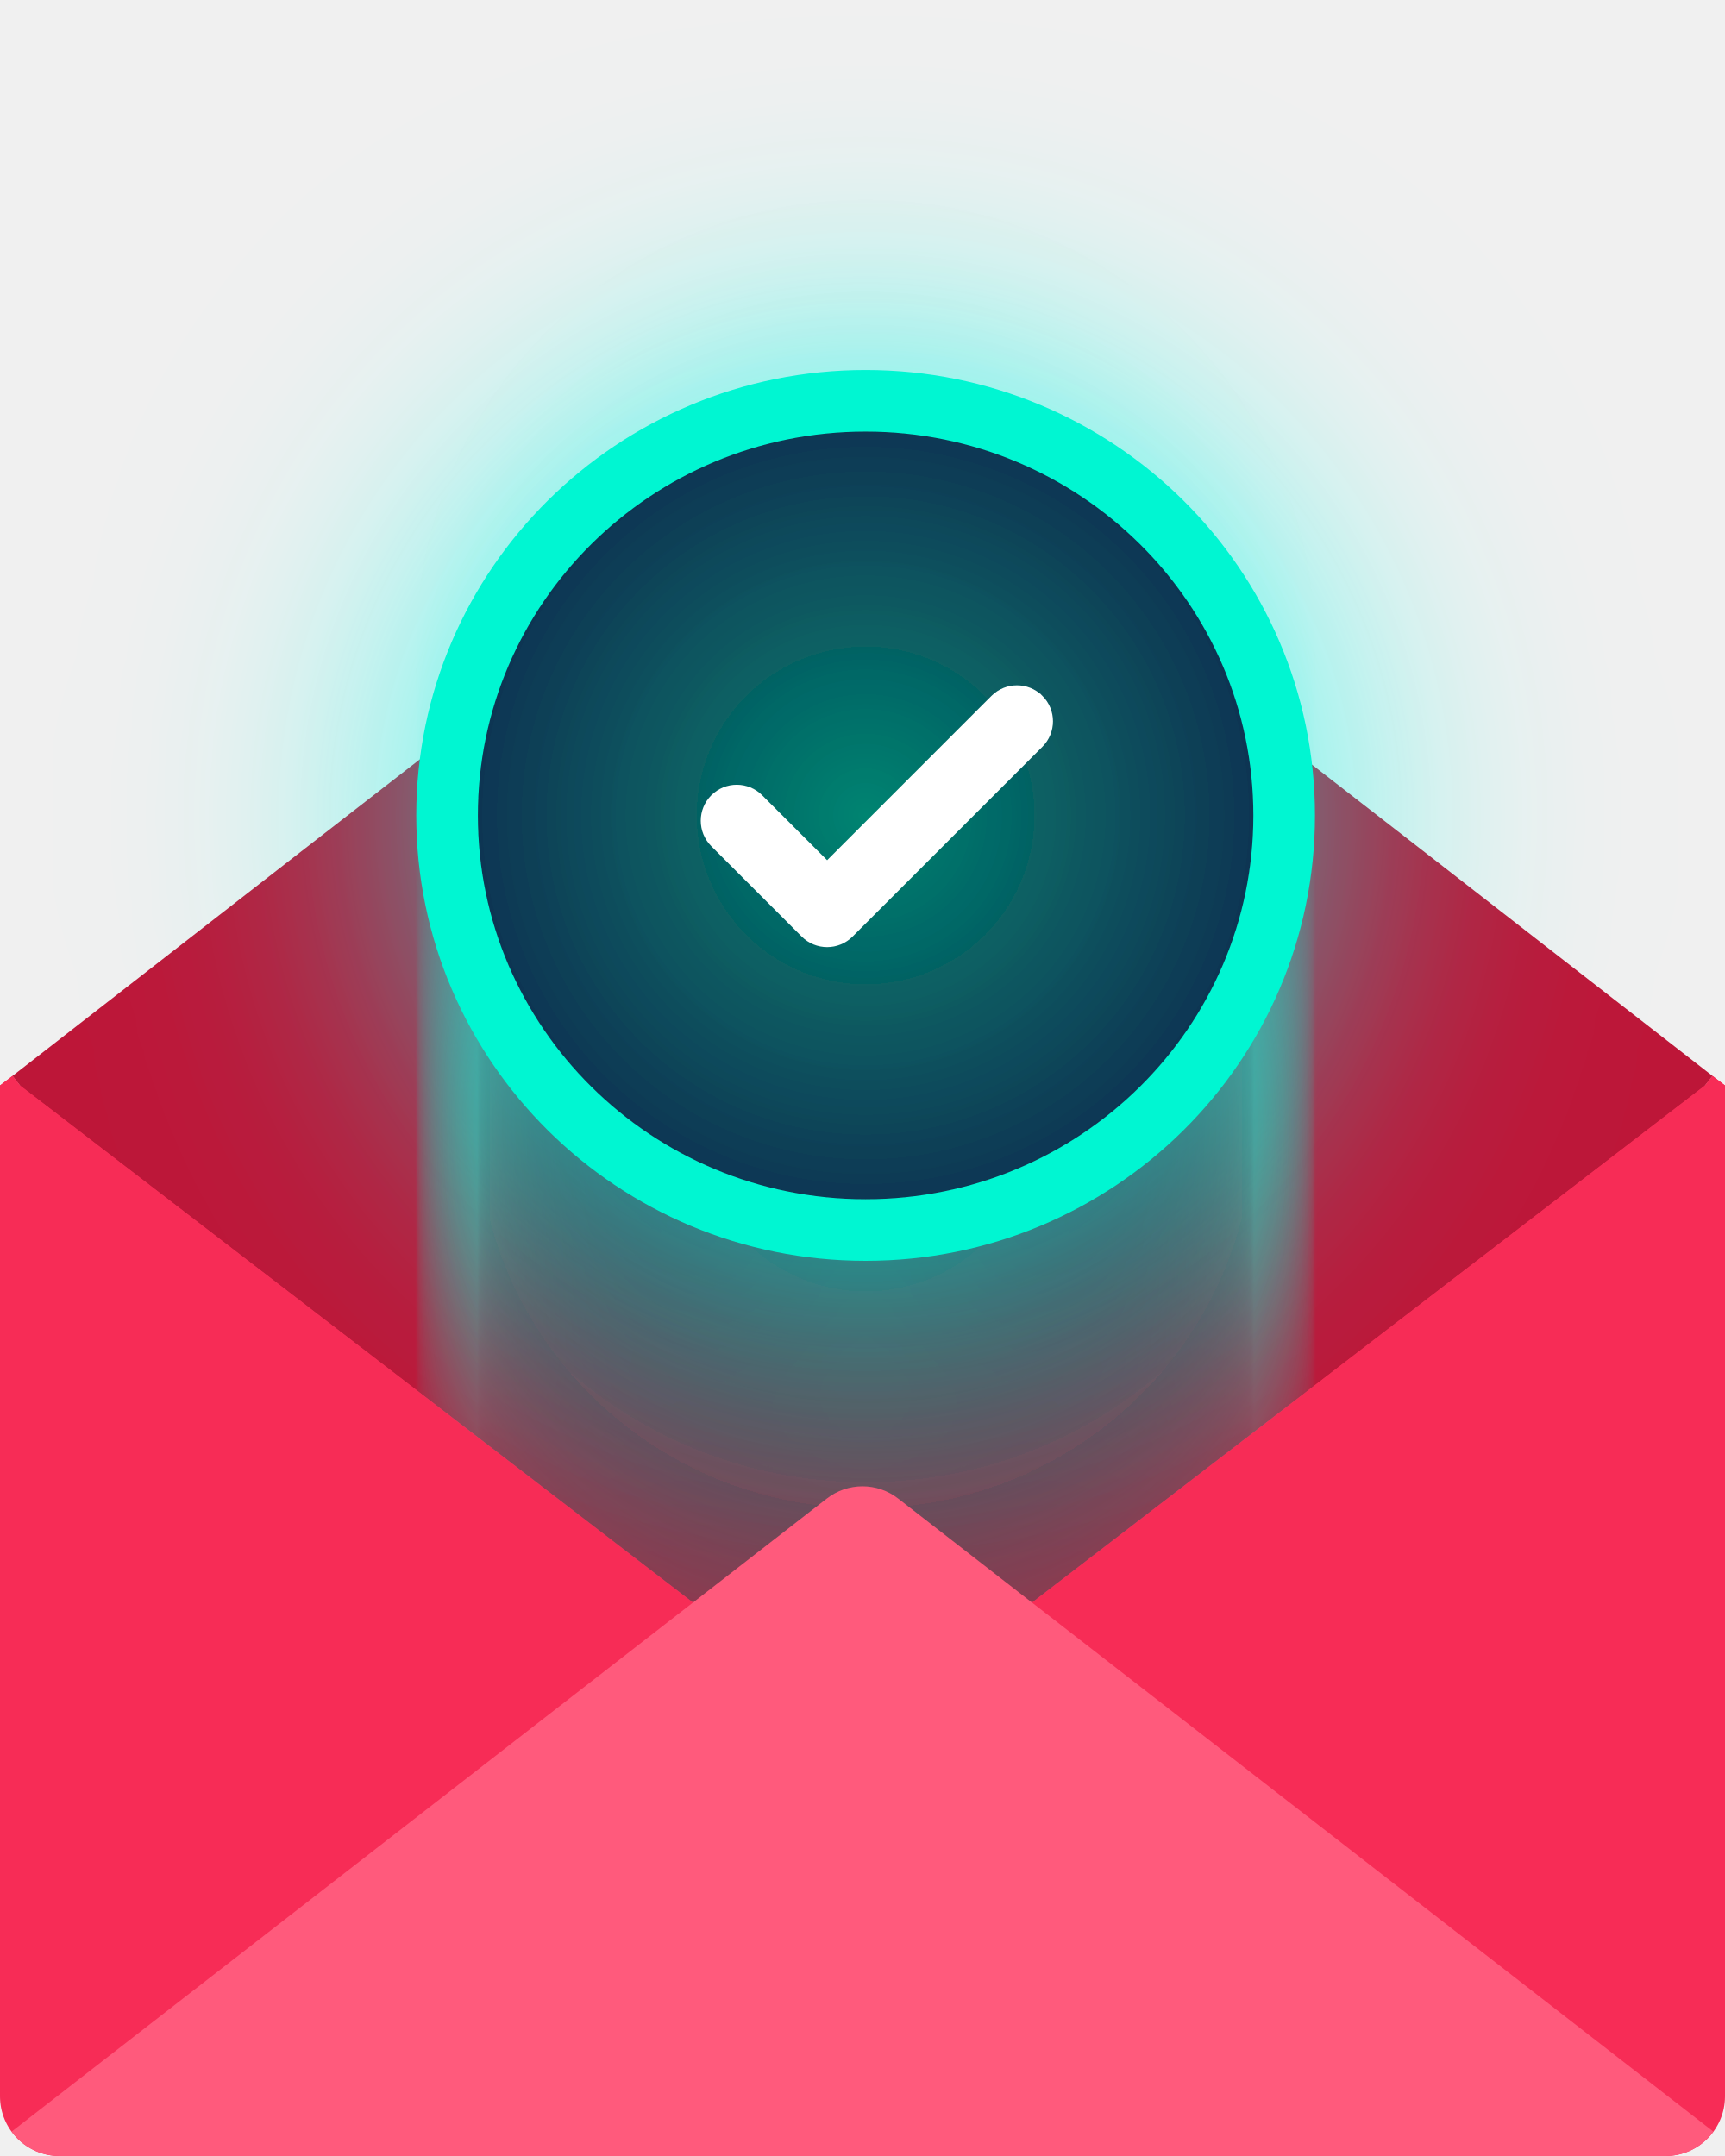
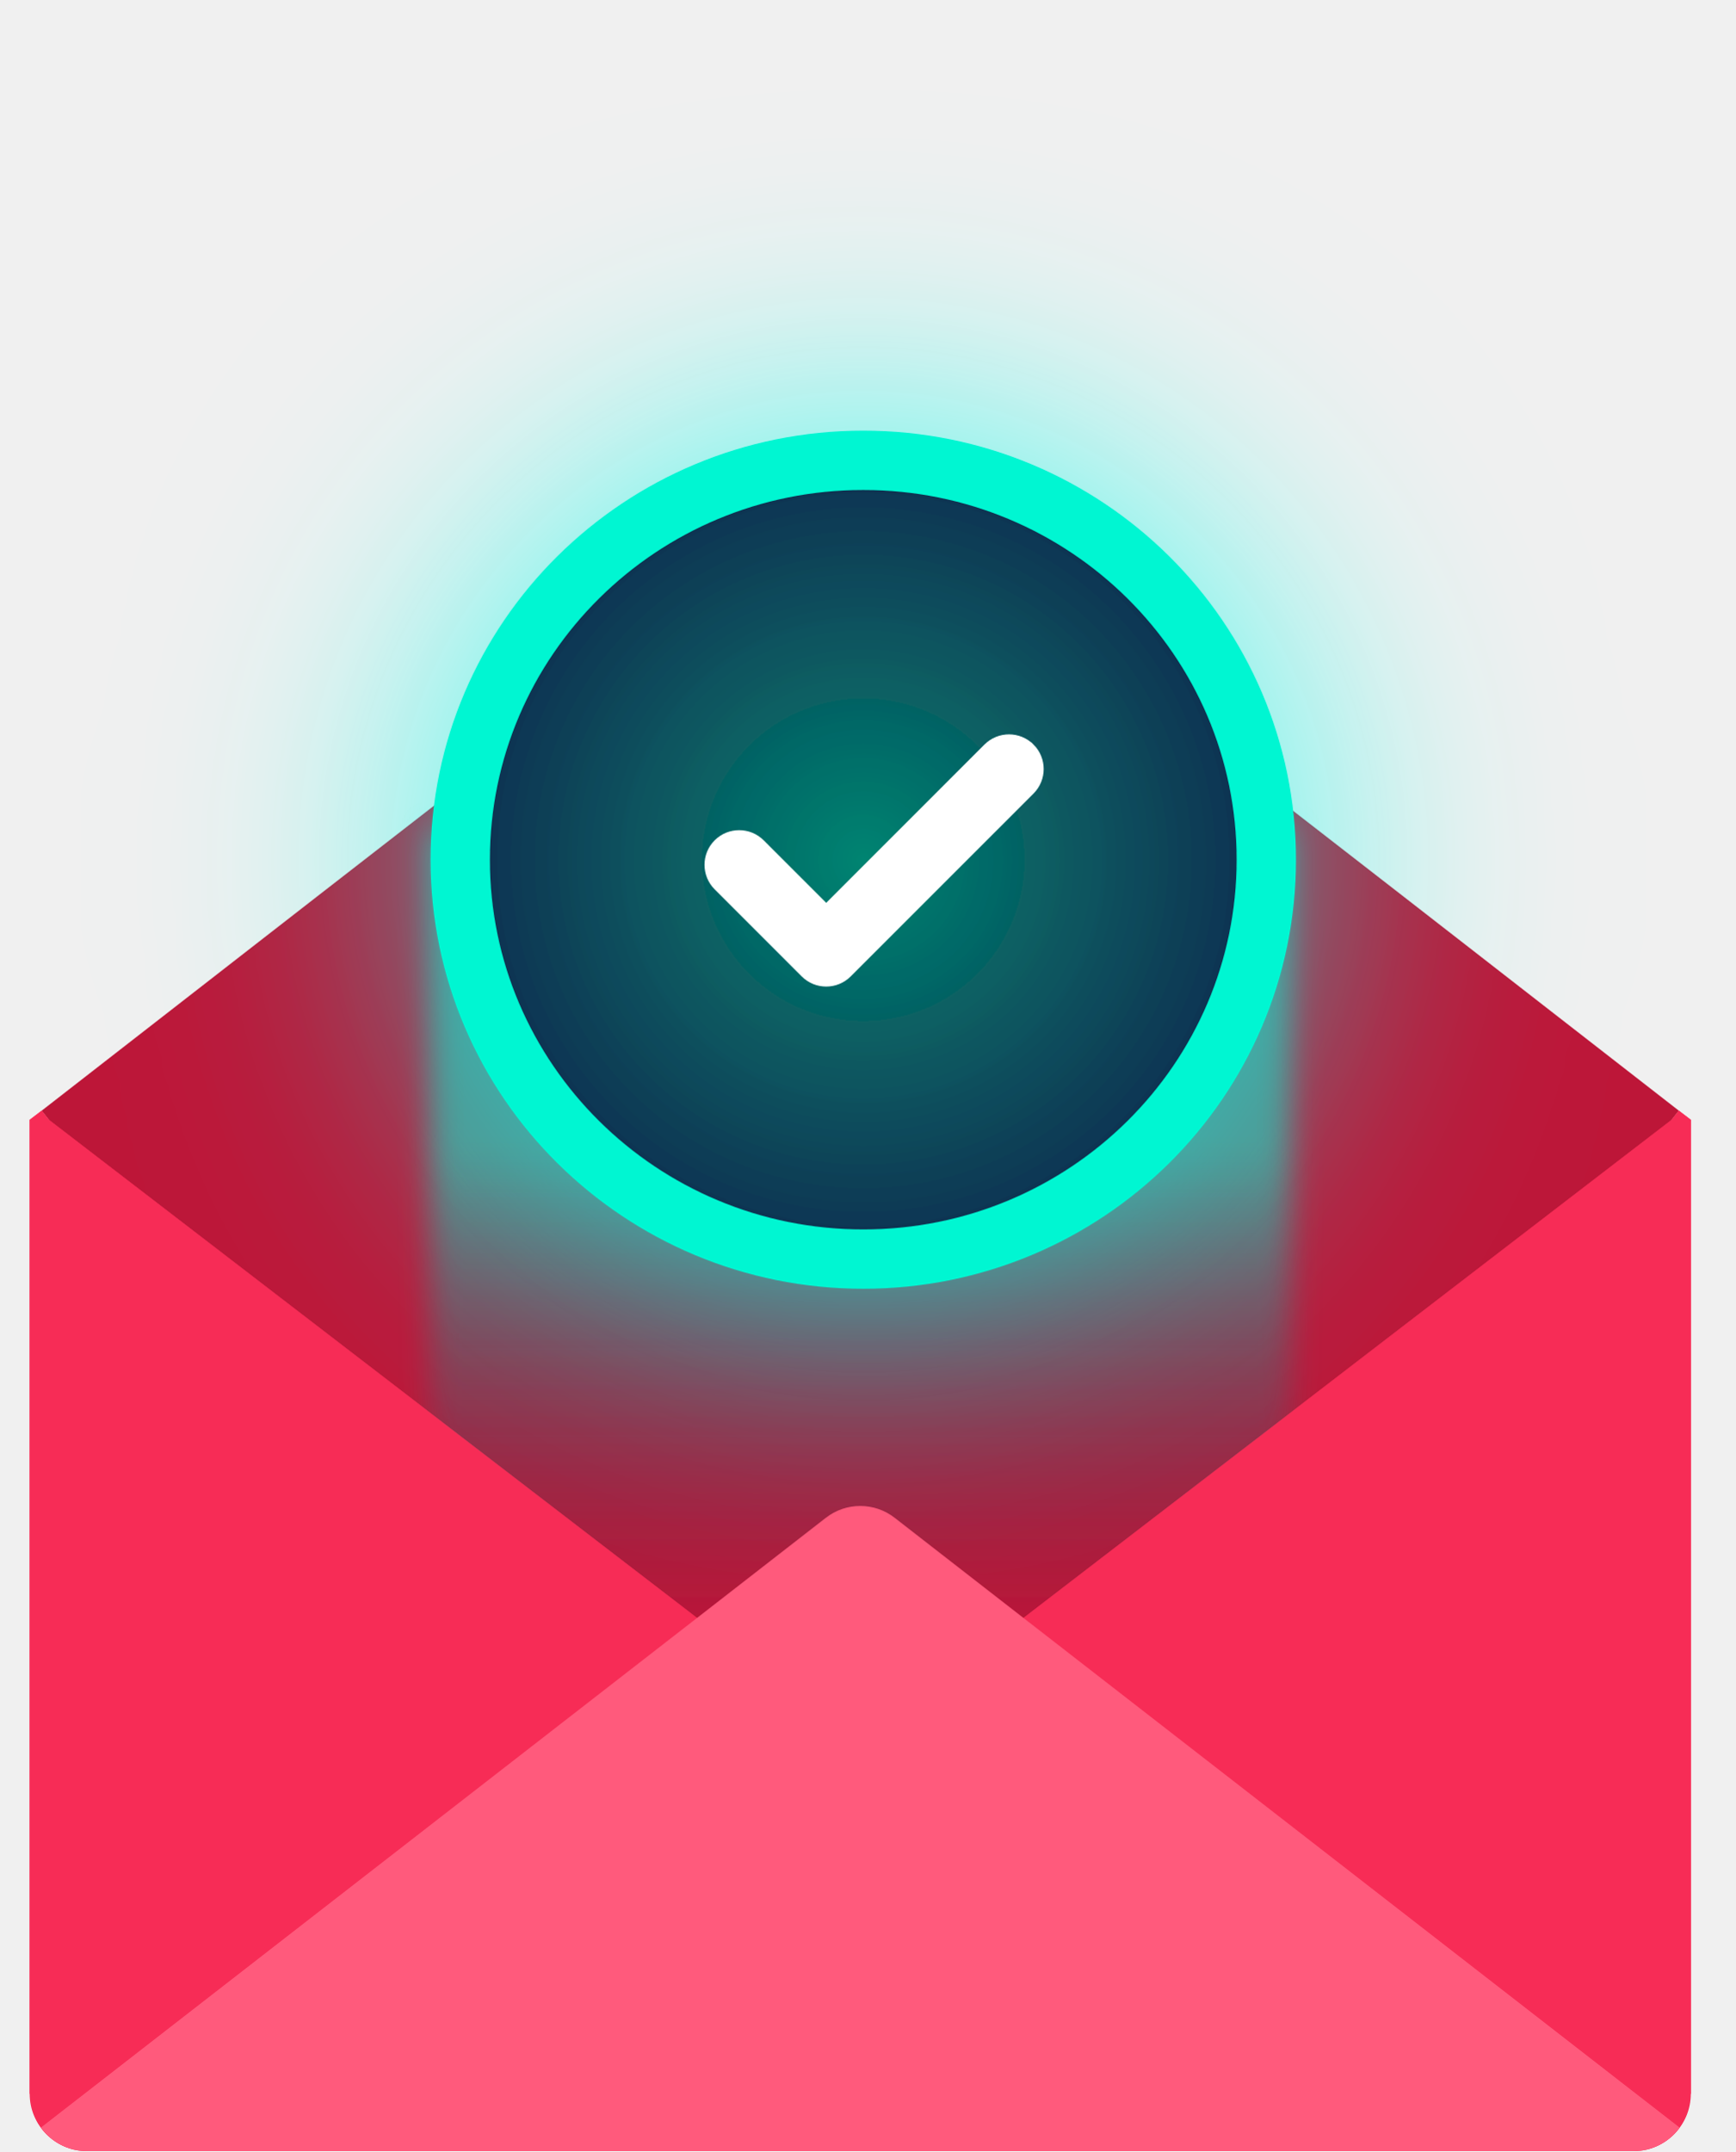
- <svg xmlns="http://www.w3.org/2000/svg" width="112" height="140" viewBox="0 0 112 140">
+ <svg xmlns="http://www.w3.org/2000/svg" width="117" height="145" viewBox="0 0 117 145">
  <defs>
-     <filter id="9324cdjvpb" width="270.8%" height="272.5%" x="-85.4%" y="-86.3%" filterUnits="objectBoundingBox">
-       <feGaussianBlur in="SourceGraphic" stdDeviation="0.077 -13" />
+     <filter id="uln25nhd9b" width="110.3%" height="111.1%" x="-5.2%" y="-5.6%" filterUnits="objectBoundingBox">
+       <feGaussianBlur in="SourceGraphic" stdDeviation="1" />
    </filter>
-     <filter id="fek00643fc" width="268.6%" height="272%" x="-84.3%" y="-86%" filterUnits="objectBoundingBox">
+     <filter id="ja9bnq5gkc" width="268.6%" height="272%" x="-84.3%" y="-86%" filterUnits="objectBoundingBox">
      <feOffset in="SourceAlpha" result="shadowOffsetOuter1" />
      <feGaussianBlur in="shadowOffsetOuter1" result="shadowBlurOuter1" stdDeviation="10" />
      <feColorMatrix in="shadowBlurOuter1" result="shadowMatrixOuter1" values="0 0 0 0 0 0 0 0 0 0.965 0 0 0 0 0.824 0 0 0 0.695 0" />
      <feMerge>
        <feMergeNode in="shadowMatrixOuter1" />
        <feMergeNode in="SourceGraphic" />
      </feMerge>
    </filter>
-     <radialGradient id="twoq33aqxa" cx="50%" cy="50%" r="50%" fx="50%" fy="50%" gradientTransform="matrix(0 1 -.99 0 .995 0)">
+     <radialGradient id="9bjbofbvfd" cx="50%" cy="50%" r="50%" fx="50%" fy="50%" gradientTransform="matrix(0 1 -.99 0 .995 0)">
      <stop offset="0%" stop-color="#008471" />
      <stop offset="100%" stop-color="#103051" />
    </radialGradient>
+     <linearGradient id="e6auo7snna" x1="50%" x2="50%" y1="40.253%" y2="100%">
+       <stop offset="0%" stop-color="#00F6D2" stop-opacity=".498" />
+       <stop offset="100%" stop-color="#103051" stop-opacity="0" />
+     </linearGradient>
  </defs>
  <g fill="none" fill-rule="evenodd">
    <g>
      <g>
-         <g transform="translate(-501 -396) translate(100 389) translate(401 7)">
-           <path fill="#F72C56" fill-rule="nonzero" d="M110.706 70.483l.483-.618.811.618v65.655c-.006 2.13-1.732 3.856-3.862 3.862H3.862c-2.13-.006-3.856-1.732-3.862-3.862V70.483l.811-.618.483.618h109.412z" />
-           <path fill="#BD1638" fill-rule="nonzero" d="M111.189 69.865l-.483.618-52.775 40.551H54.07L1.294 70.483l-.483-.618 18.5-14.386 25.45-19.755 8.902-6.913c1.37-1.081 3.303-1.081 4.673 0l8.903 6.913 25.45 19.755 18.5 14.386z" />
-           <ellipse cx="56.203" cy="72.949" fill="url(#twoq33aqxa)" stroke="#00F6D2" stroke-width="4" filter="url(#9324cdjvpb)" opacity=".701" rx="27.175" ry="26.923" />
-           <g filter="url(#fek00643fc)" transform="translate(31 28)">
-             <g fill="url(#twoq33aqxa)" stroke="#00F6D2" stroke-width="4">
+         <g>
+           <path fill="#F72C56" fill-rule="nonzero" d="M110.706 70.483l.483-.618.811.618v65.655c-.006 2.13-1.732 3.856-3.862 3.862H3.862c-2.13-.006-3.856-1.732-3.862-3.862V70.483l.811-.618.483.618h109.412z" transform="translate(-499 -391) translate(94 382) translate(407 14)" />
+           <path fill="#BD1638" fill-rule="nonzero" d="M111.189 69.865l-.483.618-52.775 40.551H54.07L1.294 70.483l-.483-.618 18.5-14.386 25.45-19.755 8.902-6.913c1.37-1.081 3.303-1.081 4.673 0l8.903 6.913 25.45 19.755 18.5 14.386z" transform="translate(-499 -391) translate(94 382) translate(407 14)" />
+           <path fill="url(#e6auo7snna)" d="M27 51H85V105H27z" filter="url(#uln25nhd9b)" transform="translate(-499 -391) translate(94 382) translate(407 14)" />
+           <g filter="url(#ja9bnq5gkc)" transform="translate(-499 -391) translate(94 382) translate(407 14) translate(31 28)">
+             <g fill="url(#9bjbofbvfd)" stroke="#00F6D2" stroke-width="4">
              <g>
                <ellipse cx="25.203" cy="24.949" rx="27.175" ry="26.923" />
              </g>
            </g>
            <path fill="#FFF" fill-rule="nonzero" stroke="#FFF" d="M36.33 17.538c.717.718.717 1.881 0 2.598L24.003 32.462c-.718.717-1.88.717-2.598 0l-5.868-5.868c-.717-.717-.717-1.88 0-2.598.718-.717 1.88-.717 2.598 0l4.569 4.569L33.73 17.538c.718-.717 1.881-.717 2.598 0h0z" />
          </g>
-           <path fill="#F72C56" d="M1.294 70.483L54.069 111.034 57.931 111.034 110.706 70.483 111.189 69.865 112 70.483 112 136.138 0 136.138 0 70.483 0.811 69.865z" />
-           <path fill="#FF5A7C" fill-rule="nonzero" d="M111.247 138.416c-.72.998-1.878 1.588-3.109 1.584H3.862c-1.23.004-2.388-.586-3.109-1.584l44.24-34.353 8.67-6.739c1.37-1.081 3.304-1.081 4.674 0l8.67 6.74 44.24 34.352z" />
+           <path fill="#F72C56" d="M1.294 70.483L54.069 111.034 57.931 111.034 110.706 70.483 111.189 69.865 112 70.483 112 136.138 0 136.138 0 70.483 0.811 69.865z" transform="translate(-499 -391) translate(94 382) translate(407 14)" />
+           <path fill="#FF5A7C" fill-rule="nonzero" d="M111.247 138.416c-.72.998-1.878 1.588-3.109 1.584H3.862c-1.23.004-2.388-.586-3.109-1.584l44.24-34.353 8.67-6.739c1.37-1.081 3.304-1.081 4.674 0l8.67 6.74 44.24 34.352z" transform="translate(-499 -391) translate(94 382) translate(407 14)" />
        </g>
      </g>
    </g>
  </g>
</svg>
